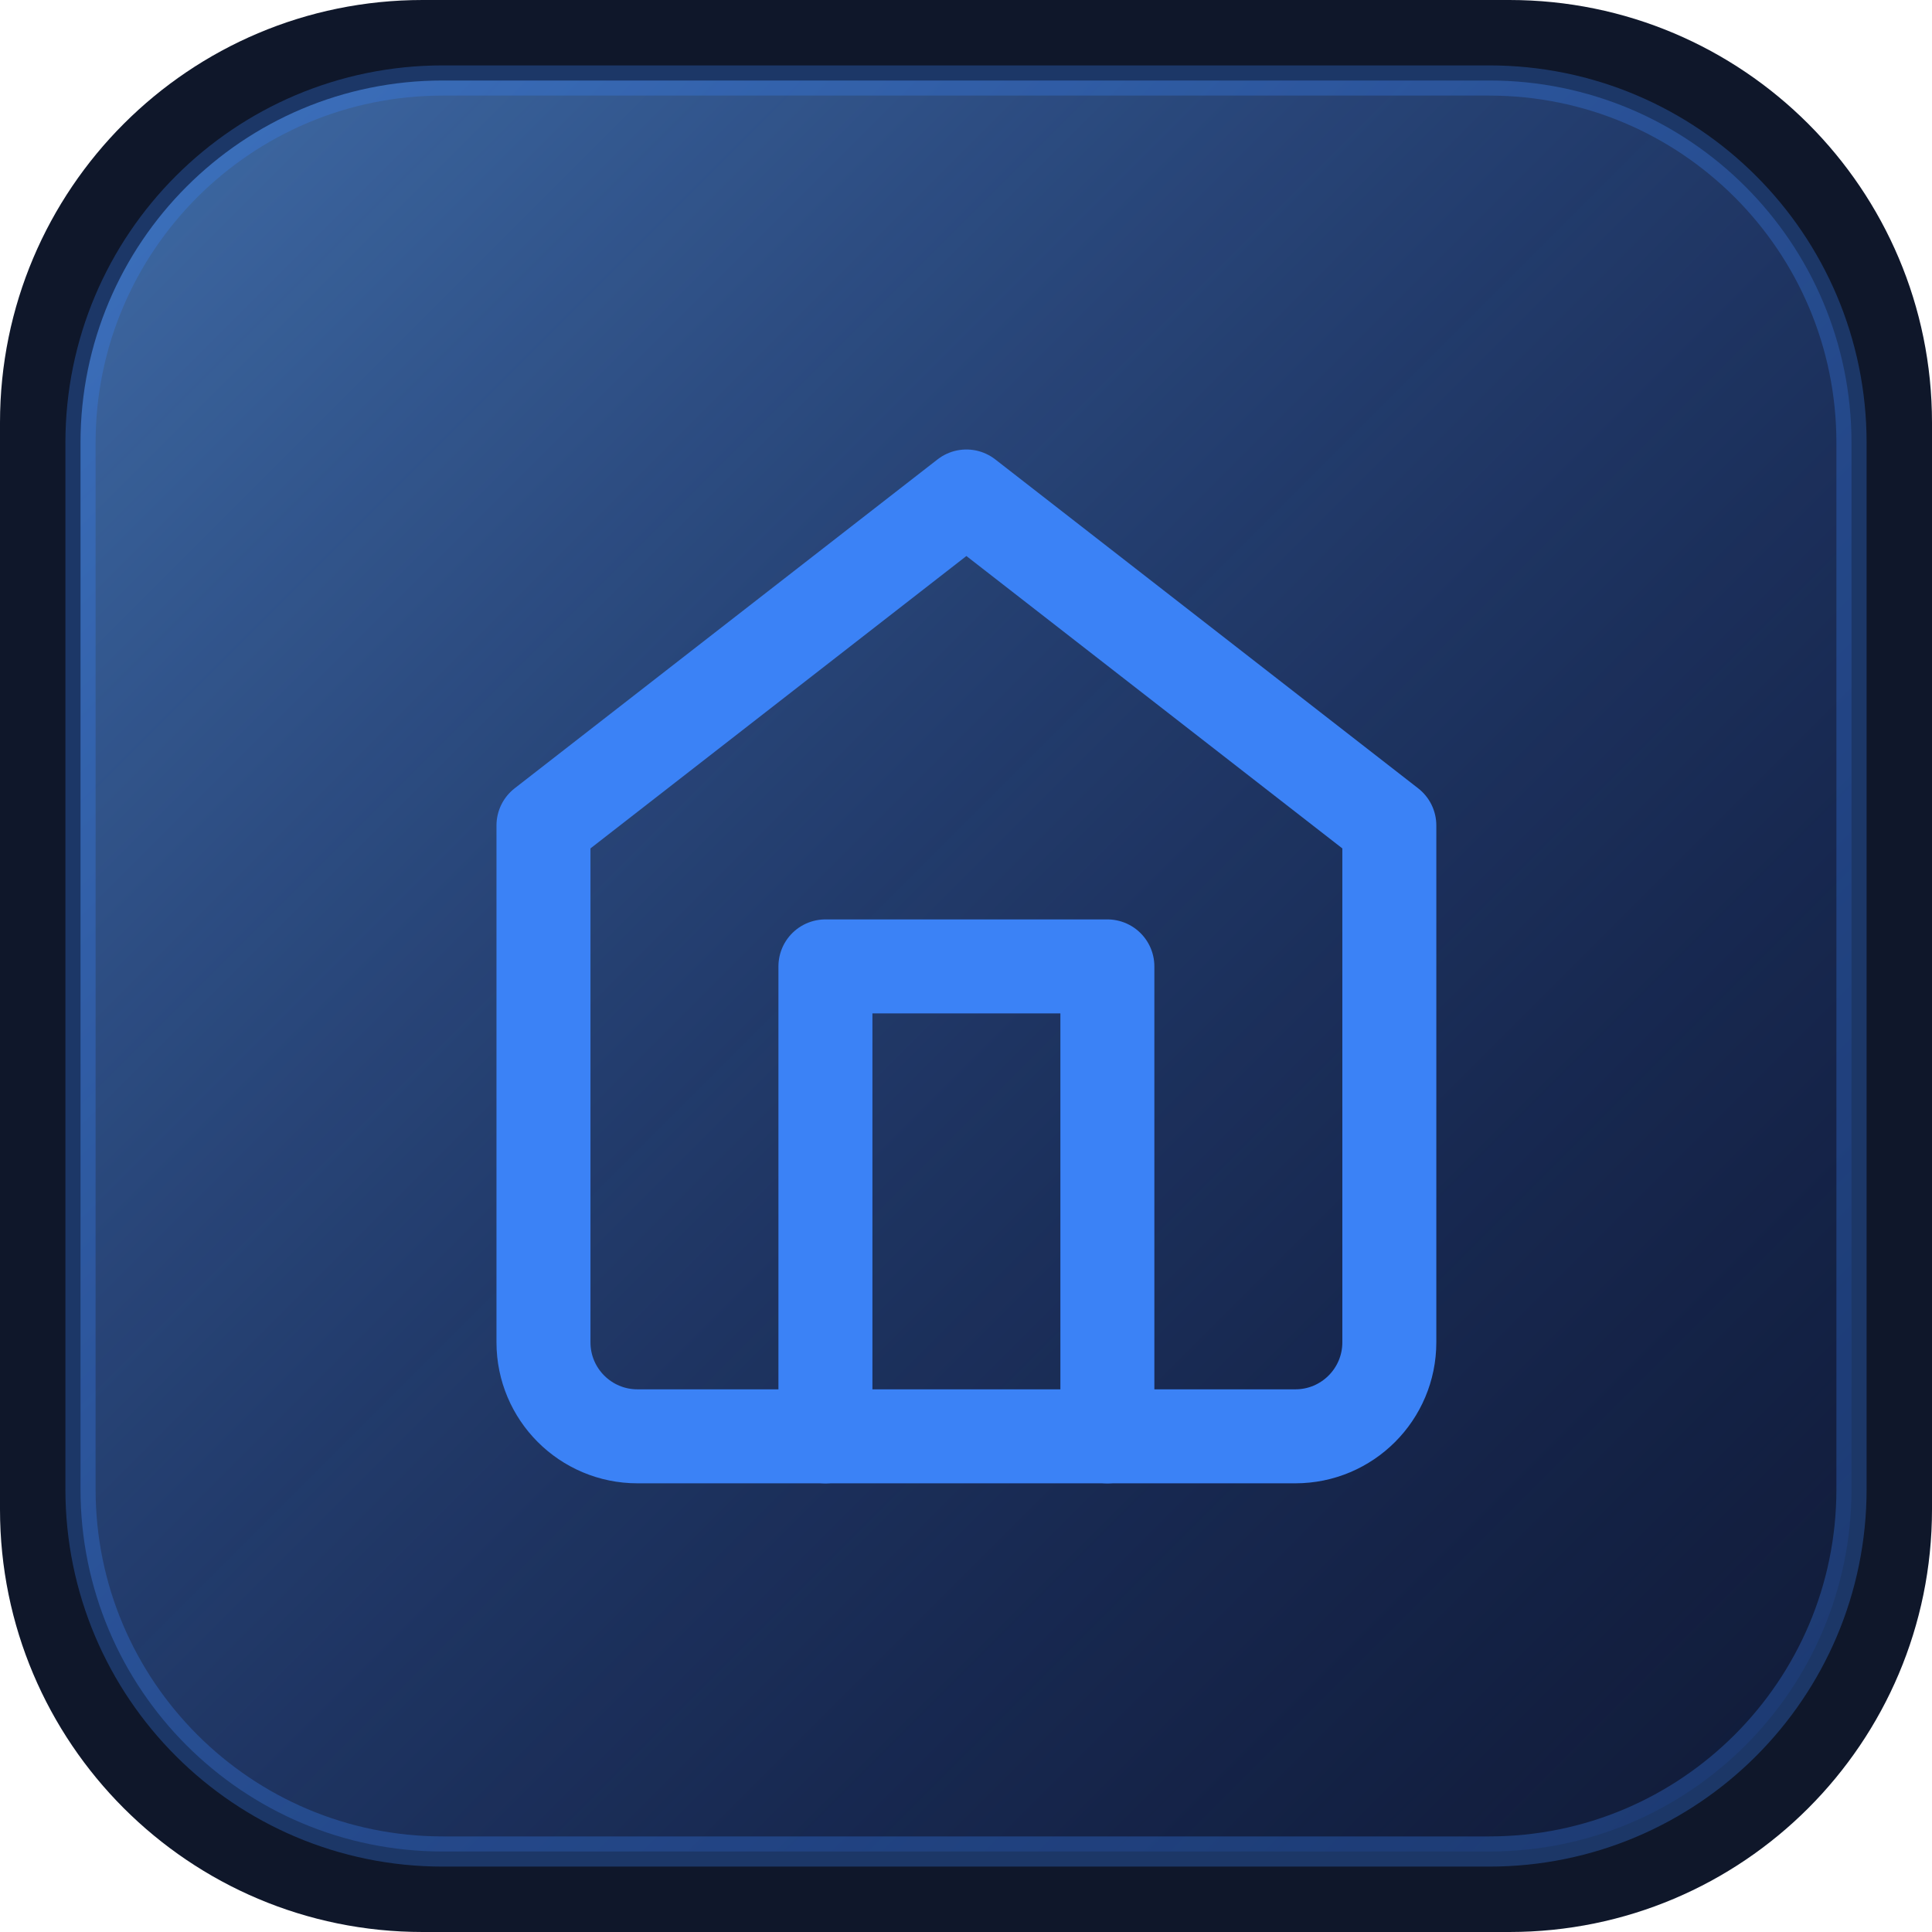
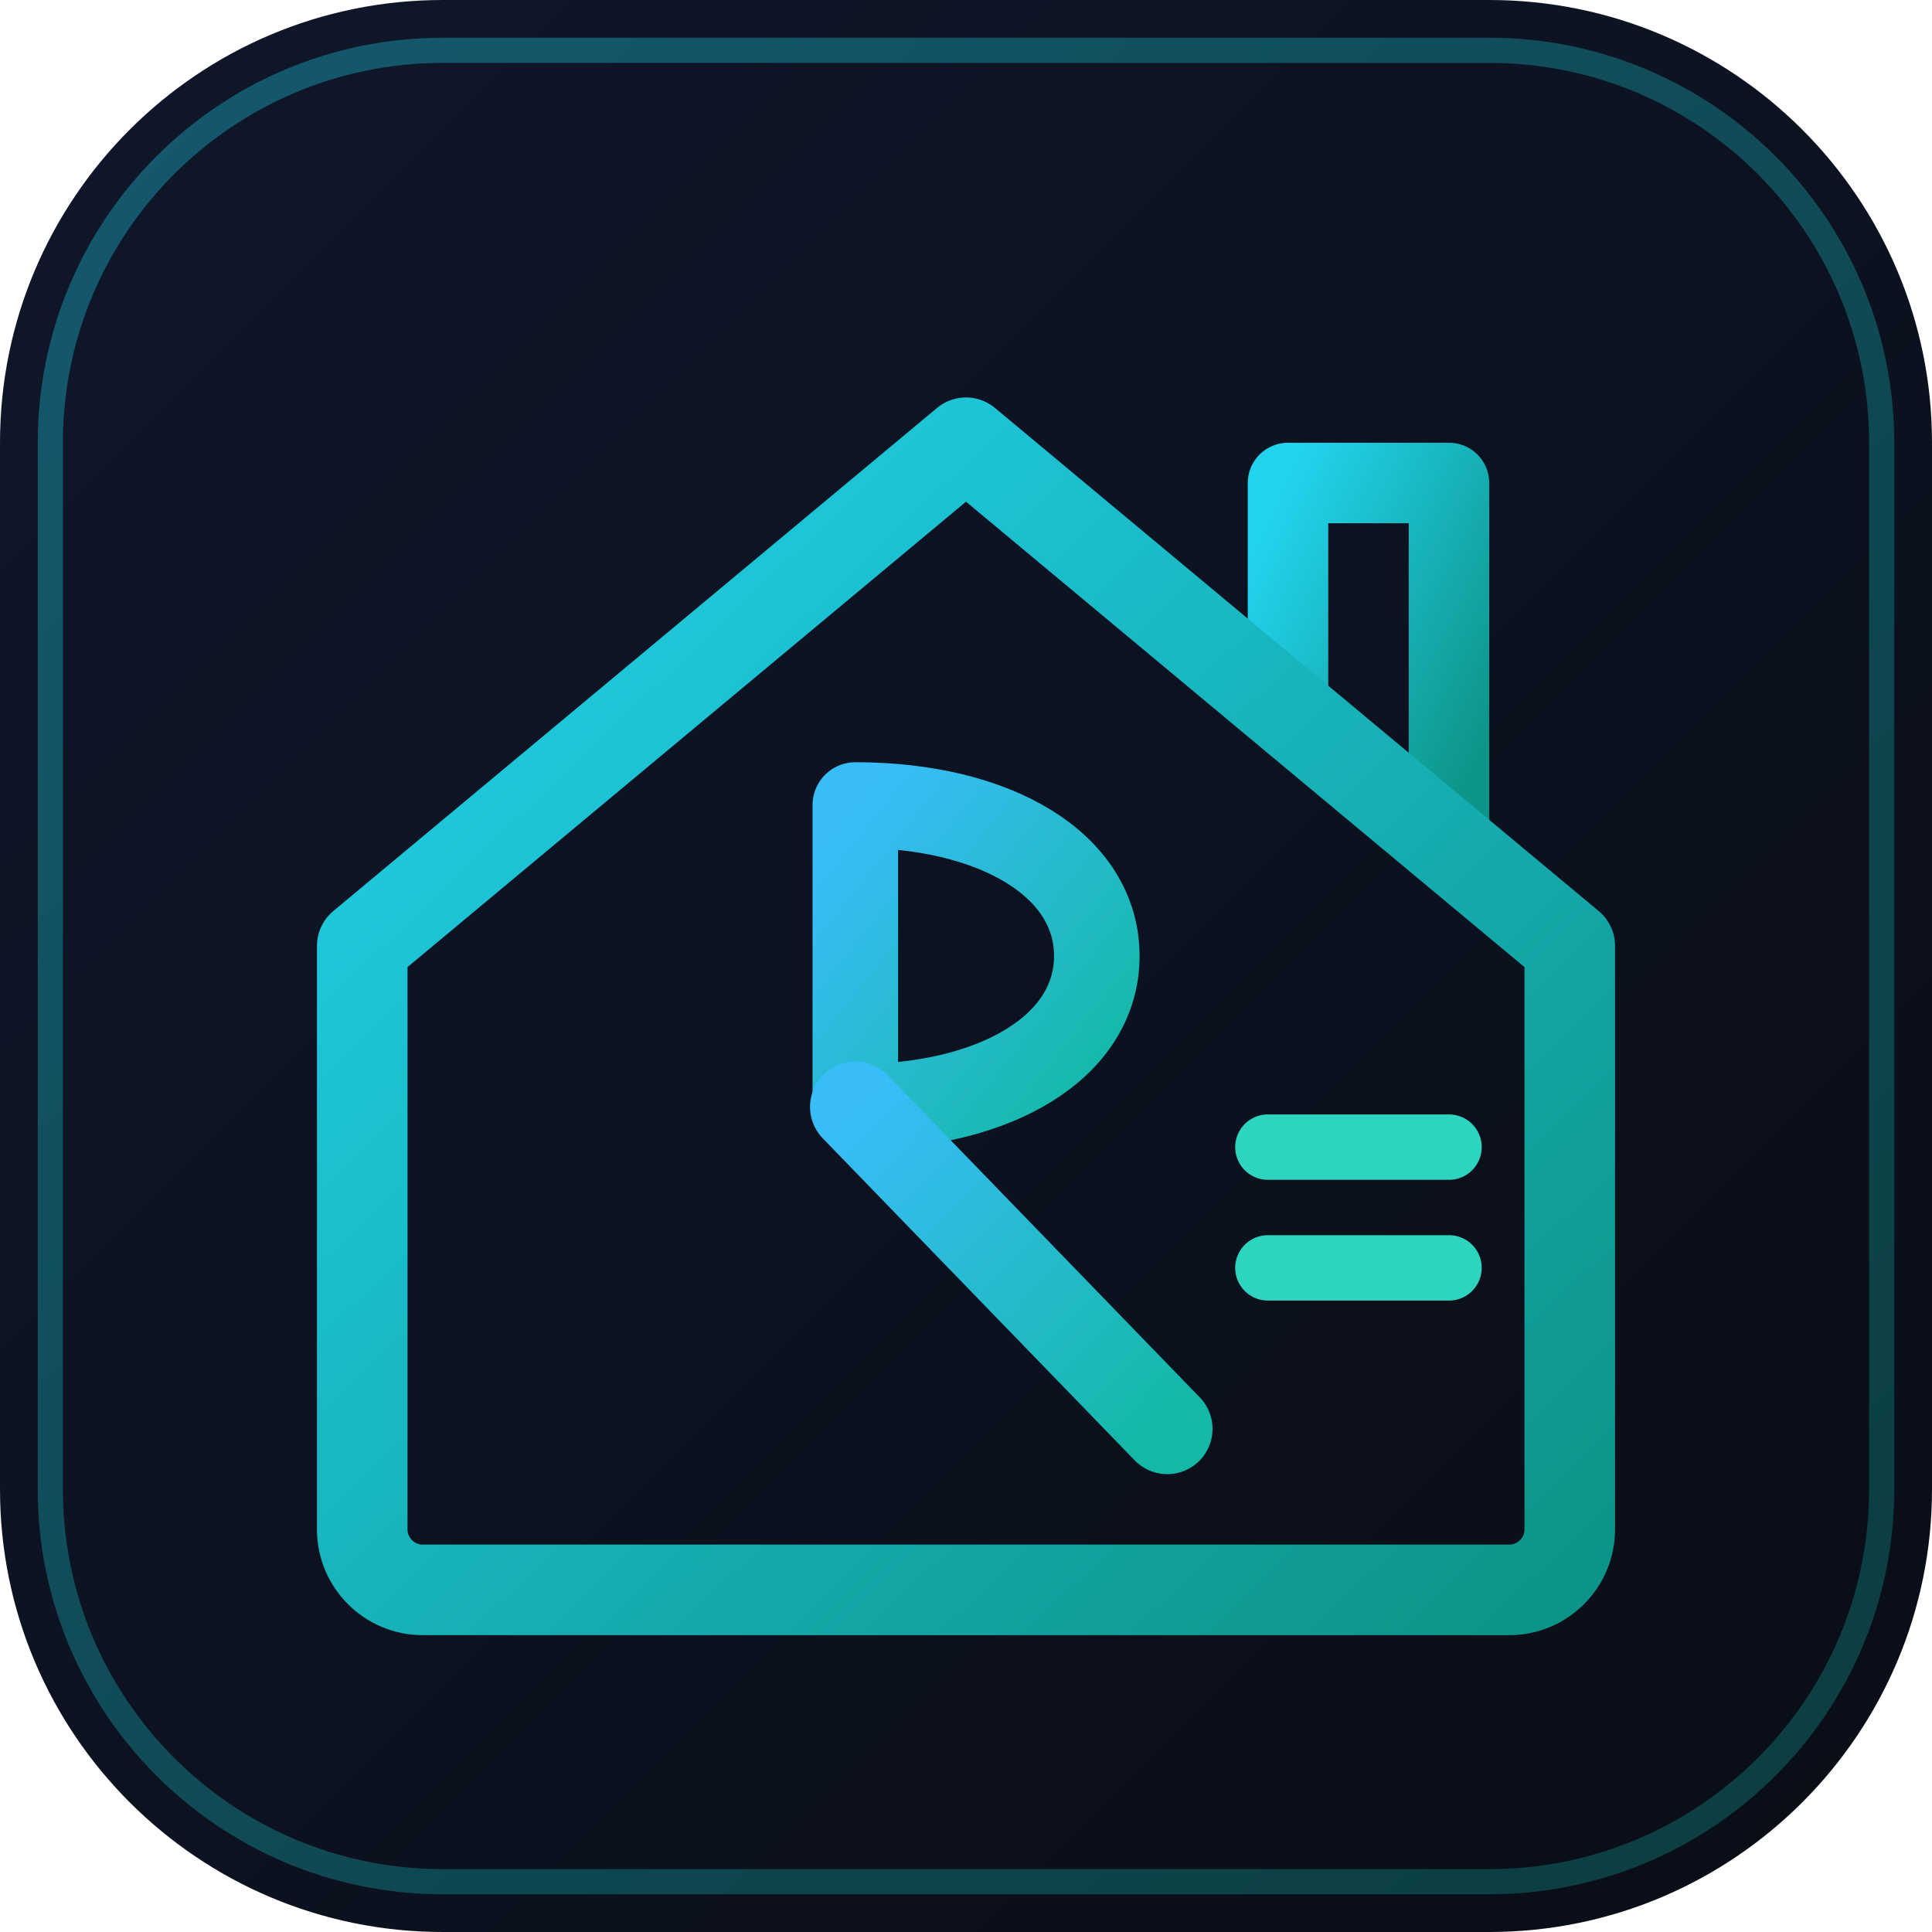
<svg xmlns="http://www.w3.org/2000/svg" viewBox="0 0 192 192" width="192" height="192">
  <defs>
-     <linearGradient id="grad" x1="0%" y1="0%" x2="100%" y2="100%">
-       <stop offset="0%" stop-color="#3b82f6" />
-       <stop offset="100%" stop-color="#1d4ed8" />
+     <linearGradient id="bgGrad192" x1="0%" y1="0%" x2="100%" y2="100%">
+       <stop offset="0%" stop-color="#0f172a" />
+       <stop offset="100%" stop-color="#090d16" />
    </linearGradient>
-     <linearGradient id="glow" x1="0%" y1="0%" x2="100%" y2="100%">
-       <stop offset="0%" stop-color="#60a5fa" stop-opacity="0.6" />
-       <stop offset="100%" stop-color="#1e40af" stop-opacity="0.1" />
+     <linearGradient id="tealGrad192" x1="0%" y1="0%" x2="100%" y2="100%">
+       <stop offset="0%" stop-color="#22d3ee" />
+       <stop offset="100%" stop-color="#0d9488" />
+     </linearGradient>
+     <linearGradient id="rupeeGrad192" x1="0%" y1="0%" x2="100%" y2="100%">
+       <stop offset="0%" stop-color="#38bdf8" />
+       <stop offset="100%" stop-color="#14b8a6" />
    </linearGradient>
  </defs>
-   <rect width="192" height="192" rx="42" fill="#0f172a" />
-   <rect x="8" y="8" width="176" height="176" rx="36" fill="url(#glow)" stroke="rgba(59, 130, 246, 0.3)" stroke-width="3" />
-   <g transform="translate(40, 40) scale(4.67)" stroke="#3b82f6" stroke-width="2" fill="none" stroke-linecap="round" stroke-linejoin="round">
-     <path d="M3 9l9-7 9 7v11a2 2 0 01-2 2H5a2 2 0 01-2-2z" />
-     <polyline points="9 22 9 12 15 12 15 22" />
-   </g>
+   <rect width="192" height="192" rx="44" fill="url(#bgGrad192)" />
+   <rect x="5" y="5" width="182" height="182" rx="39" fill="none" stroke="url(#tealGrad192)" stroke-width="2.5" stroke-opacity="0.35" />
+   <path d="M128 70 V48 H144 V82" fill="none" stroke="url(#tealGrad192)" stroke-width="8" stroke-linecap="round" stroke-linejoin="round" />
+   <path d="M36 94 L96 44 L156 94 V152 C156 155.3 153.3 158 150 158 H42 C38.7 158 36 155.3 36 152 Z" fill="none" stroke="url(#tealGrad192)" stroke-width="9" stroke-linecap="round" stroke-linejoin="round" />
+   <line x1="70" y1="80" x2="114" y2="80" stroke="url(#rupeeGrad192)" stroke-width="8.5" stroke-linecap="round" />
+   <line x1="70" y1="96" x2="110" y2="96" stroke="url(#rupeeGrad192)" stroke-width="8.5" stroke-linecap="round" />
+   <path d="M85 80 V110 C99 110 109 104 109 95 C109 86 99 80 85 80" fill="none" stroke="url(#rupeeGrad192)" stroke-width="8.5" stroke-linecap="round" stroke-linejoin="round" />
+   <line x1="85" y1="110" x2="116" y2="142" stroke="url(#rupeeGrad192)" stroke-width="9" stroke-linecap="round" />
+   <line x1="126" y1="114" x2="144" y2="114" stroke="#2dd4bf" stroke-width="6.5" stroke-linecap="round" />
+   <line x1="126" y1="126" x2="144" y2="126" stroke="#2dd4bf" stroke-width="6.5" stroke-linecap="round" />
</svg>
